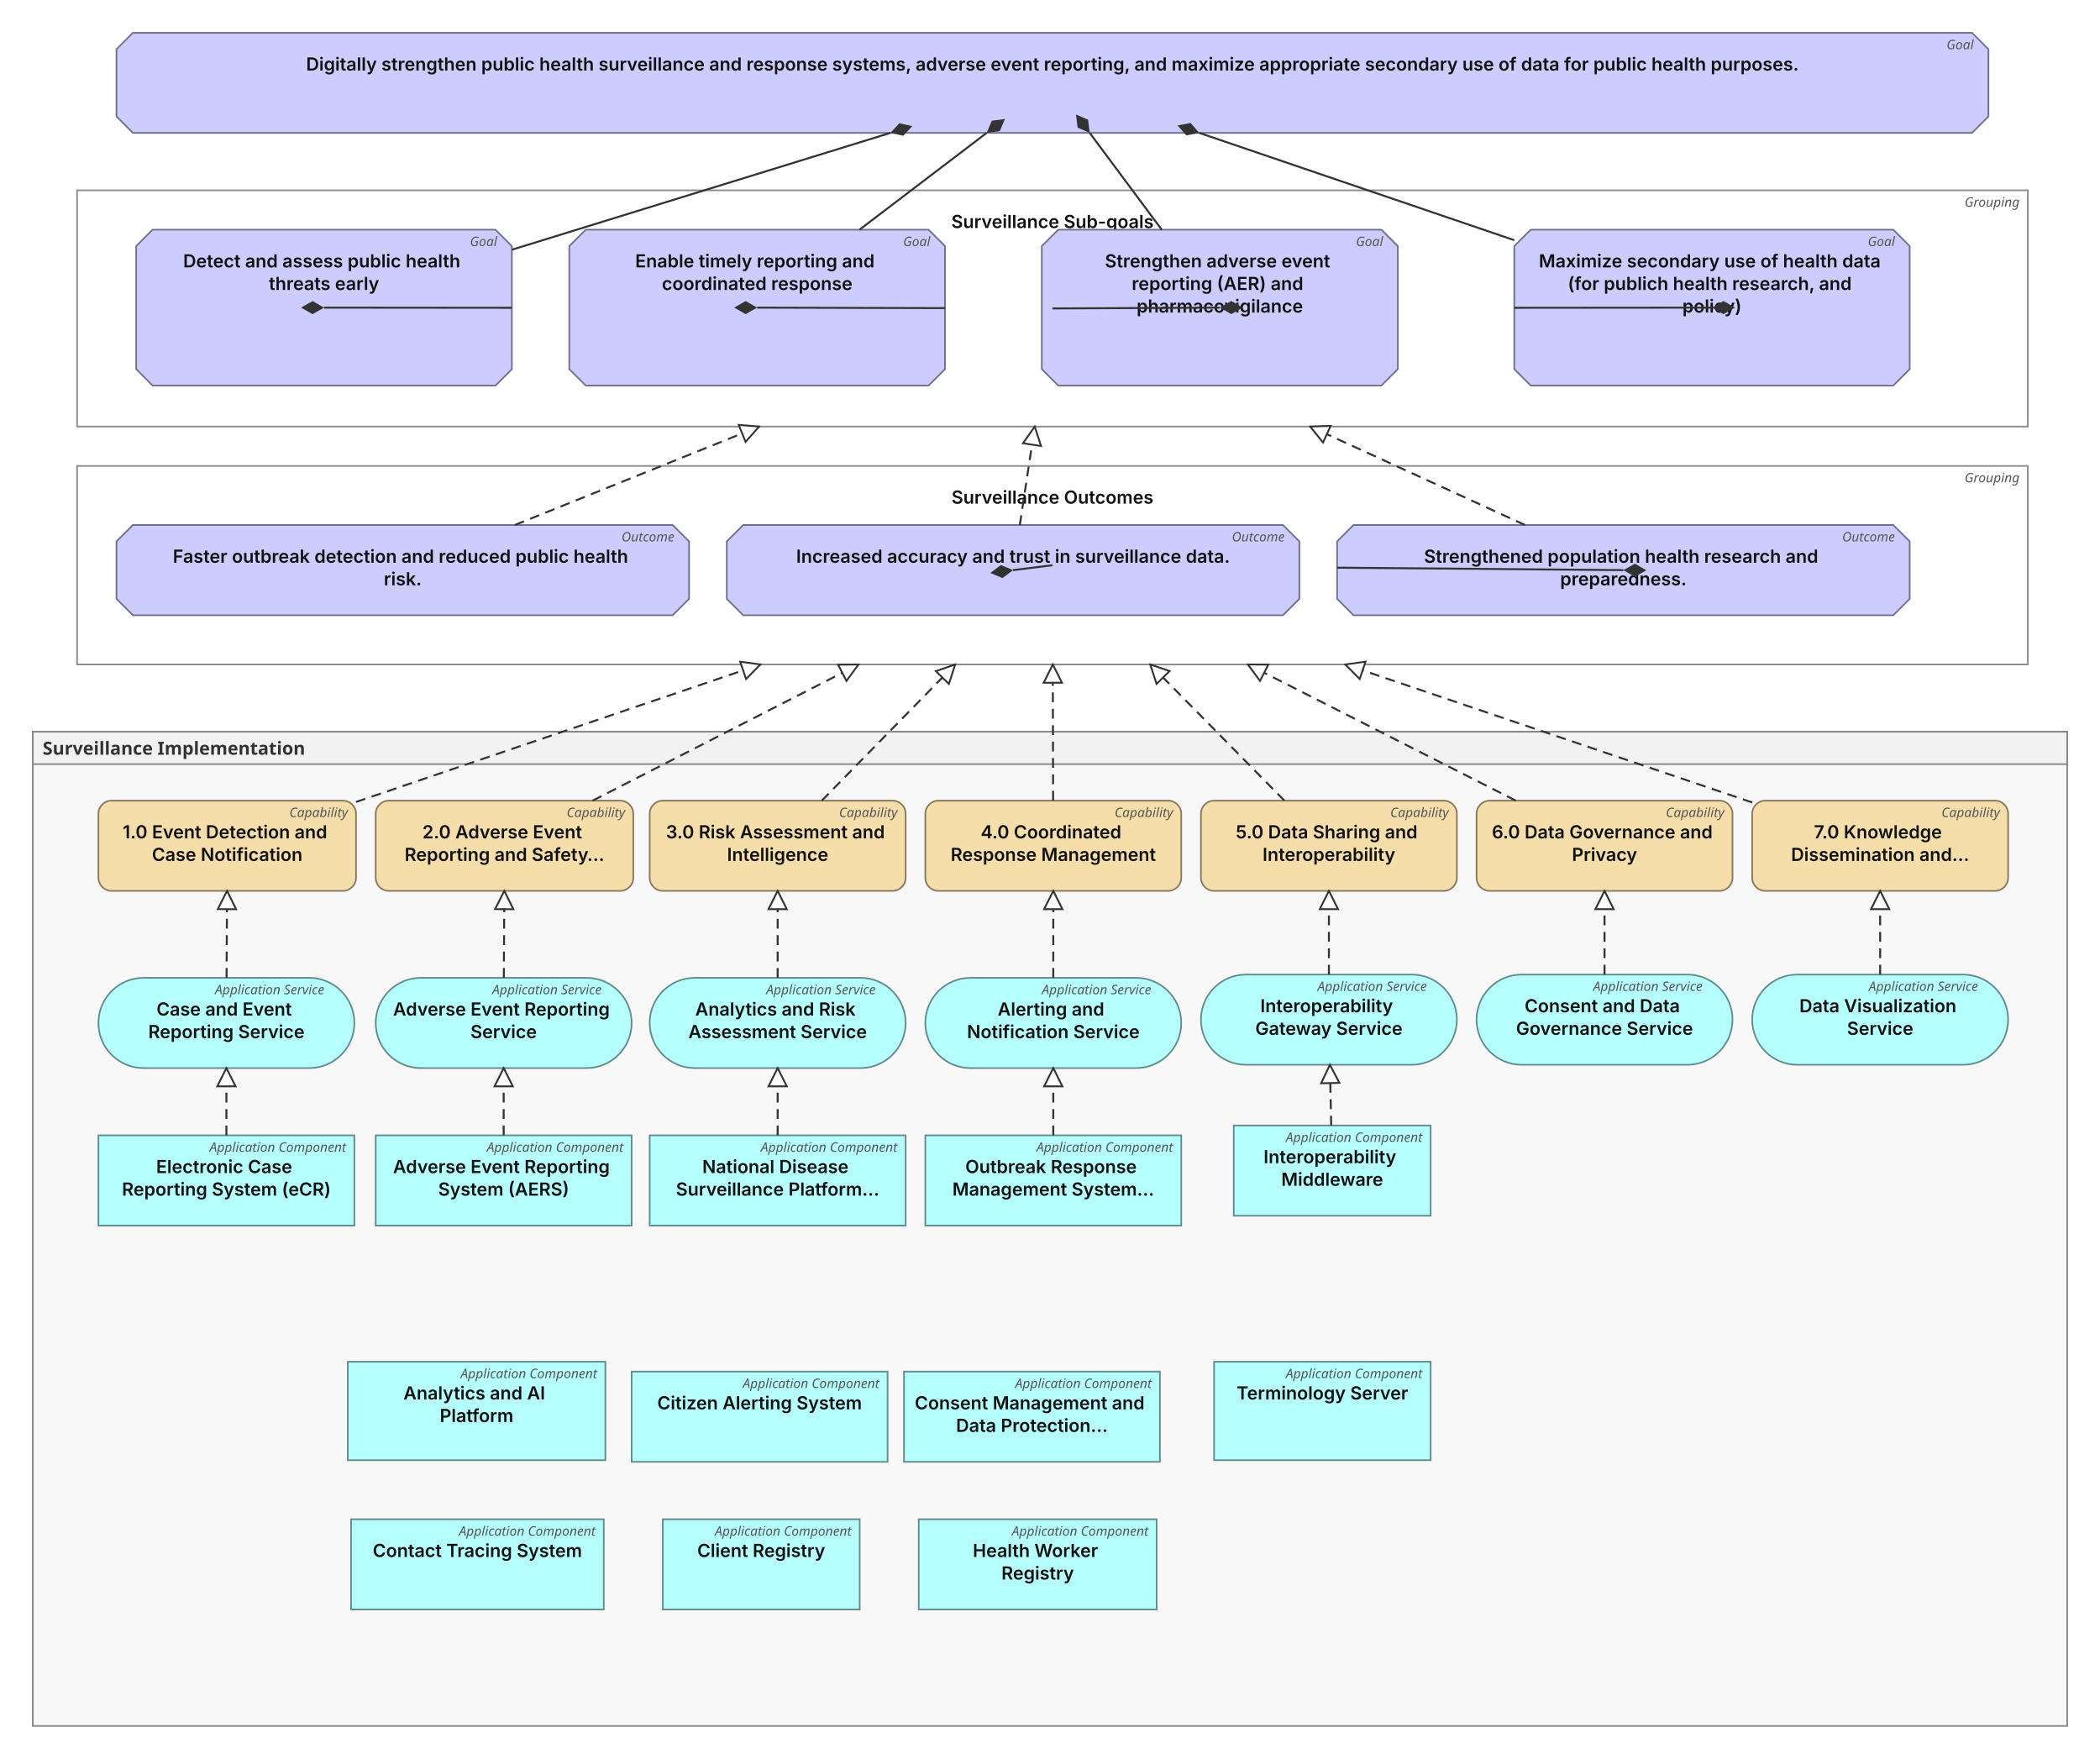
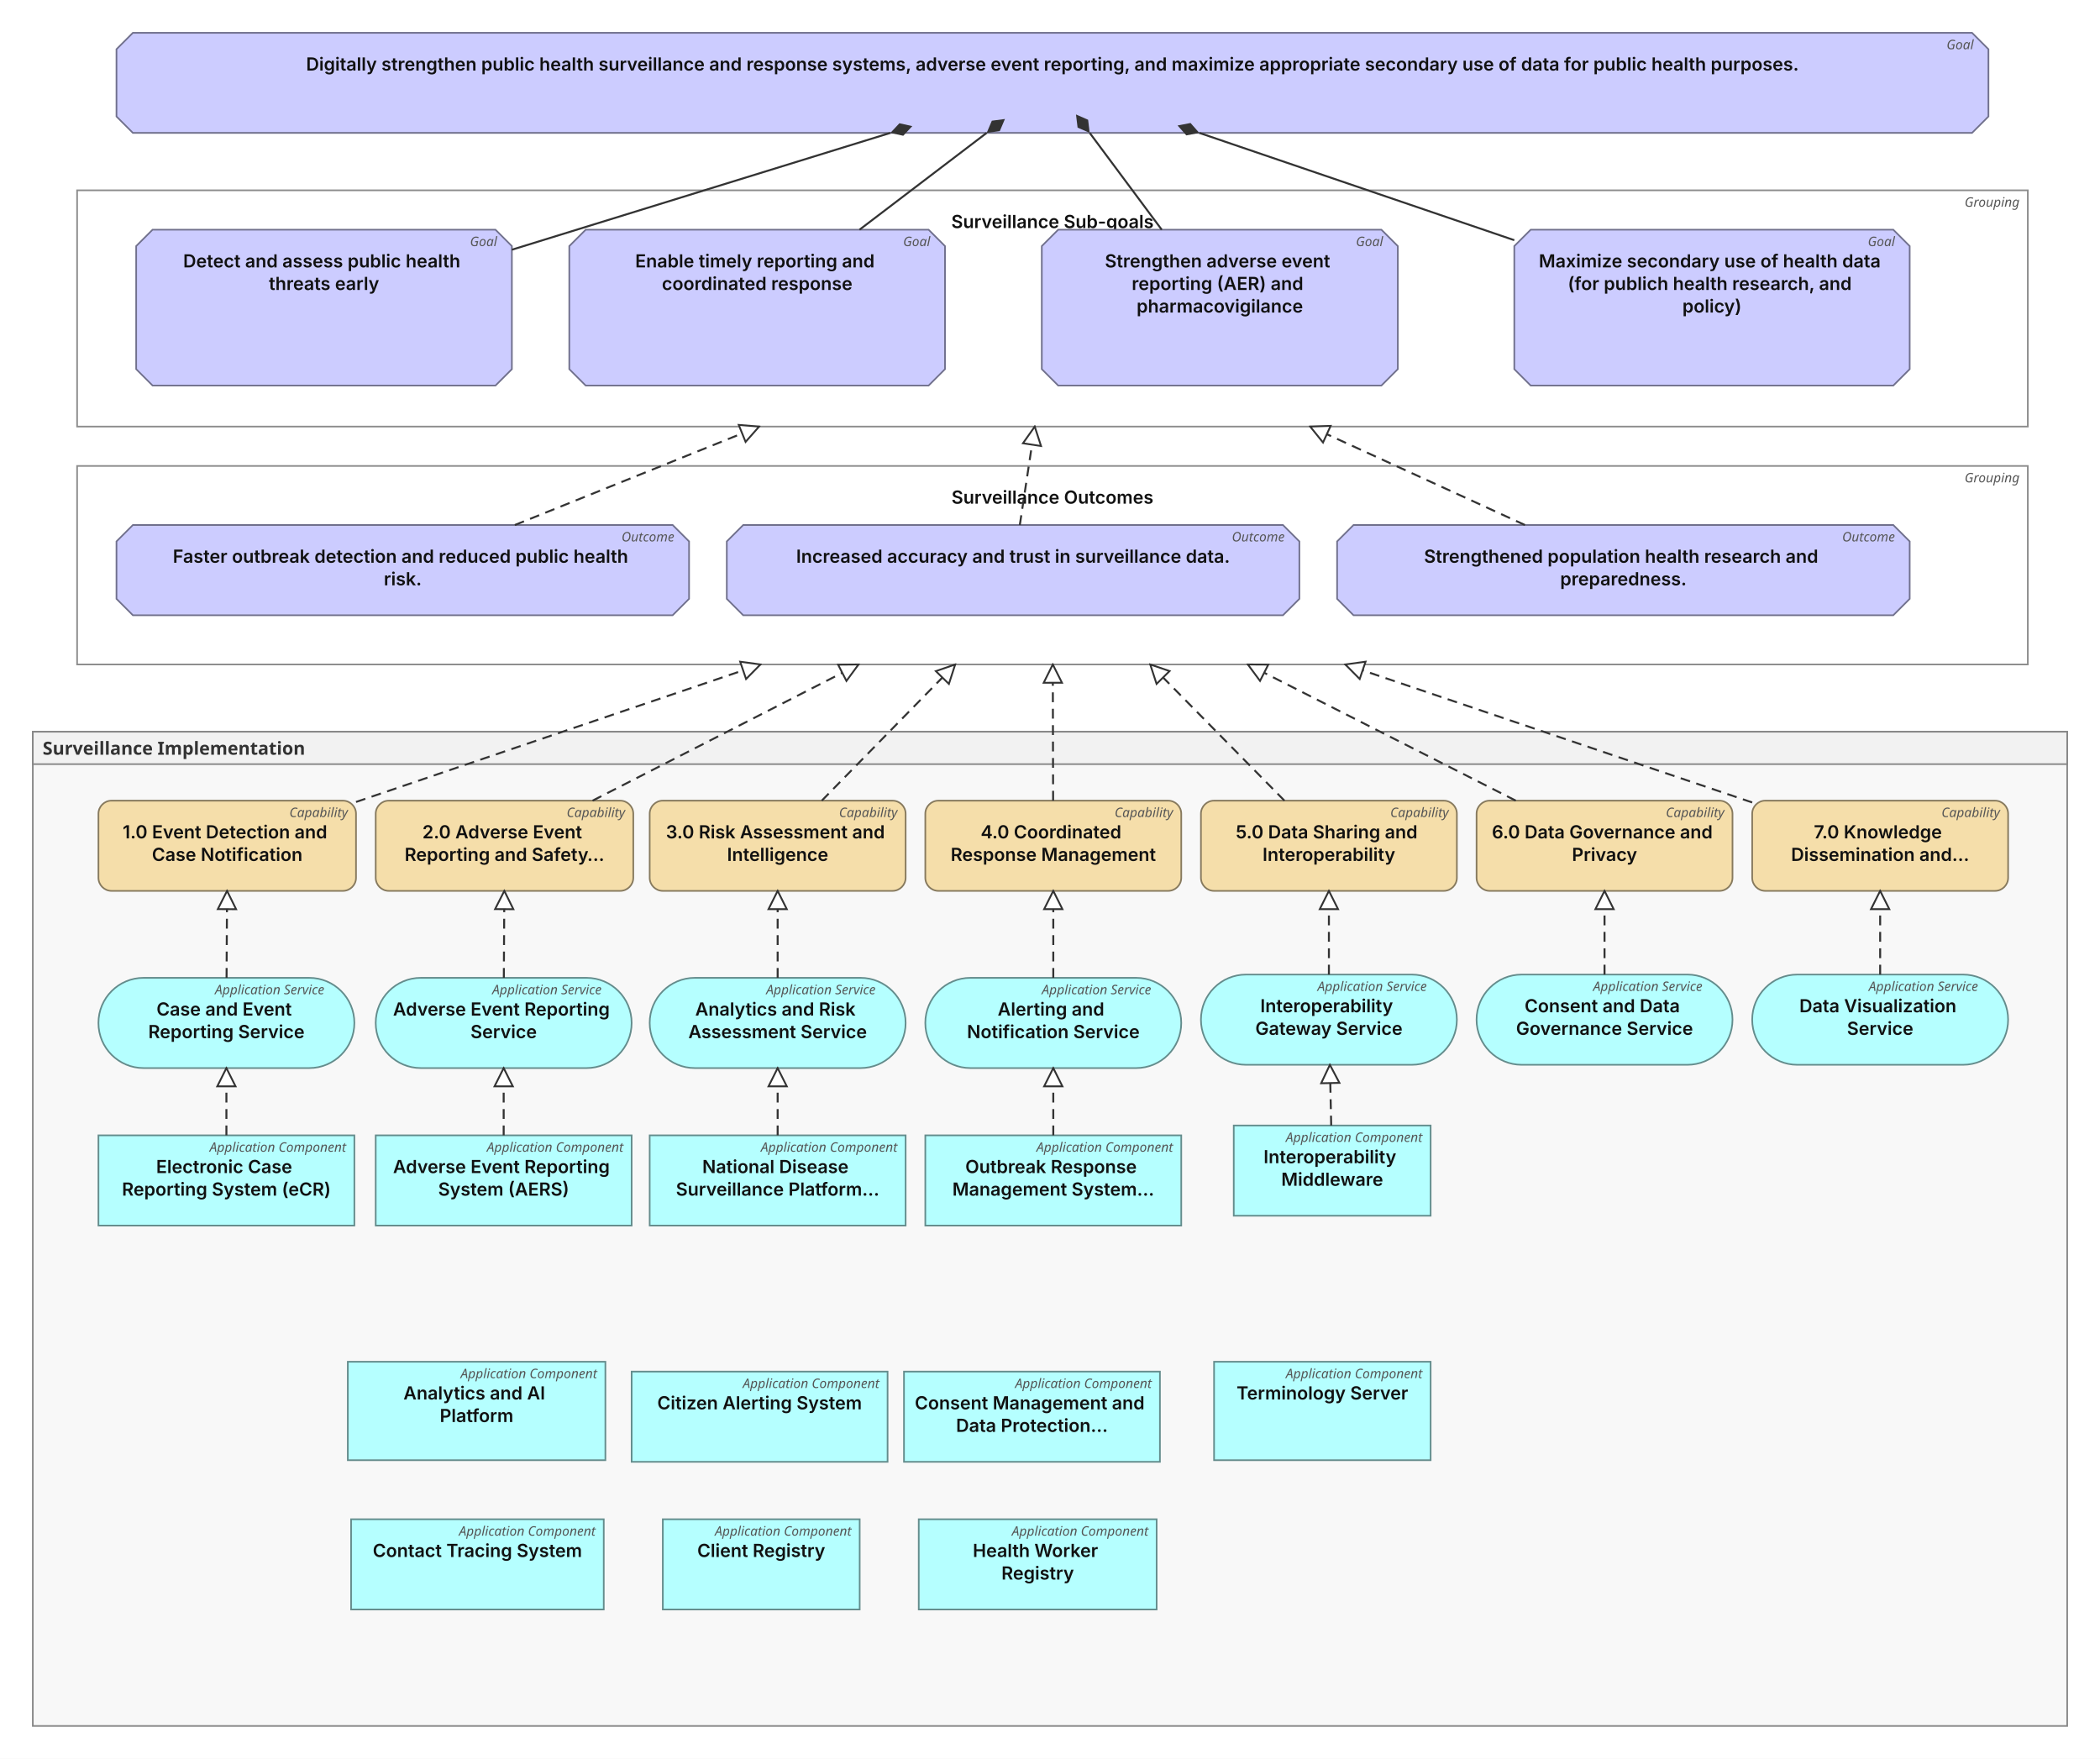
<svg xmlns="http://www.w3.org/2000/svg" viewBox="47 16 1280 1072" width="1280" height="1072" role="img" aria-labelledby="av-title">
  <style>
.av-name{font:600 11px system-ui,-apple-system,"Segoe UI",sans-serif;fill:#111}
.av-type{font:italic 8px system-ui,sans-serif;fill:#555}
.av-group{font:600 11px system-ui,sans-serif;fill:#333}
.av-note{font:10px system-ui,sans-serif;fill:#222}
.av-rel{font:9px system-ui,sans-serif;fill:#333;paint-order:stroke;stroke:#fff;stroke-width:3px}
a:hover rect,a:hover polygon,a:focus rect,a:focus polygon{stroke:#06c;stroke-width:2.5}
</style>
  <defs>
    <marker id="arrow-open" viewBox="0 0 12 12" refX="11" refY="6" markerWidth="11" markerHeight="11" orient="auto-start-reverse" markerUnits="userSpaceOnUse">
      <path d="M1 1 L11 6 L1 11" fill="none" stroke="#333" stroke-width="1.3" />
    </marker>
    <marker id="arrow-filled" viewBox="0 0 12 12" refX="11" refY="6" markerWidth="11" markerHeight="11" orient="auto-start-reverse" markerUnits="userSpaceOnUse">
      <path d="M1 1 L11 6 L1 11 Z" fill="#333" />
    </marker>
    <marker id="arrow-small" viewBox="0 0 10 10" refX="9" refY="5" markerWidth="8" markerHeight="8" orient="auto-start-reverse" markerUnits="userSpaceOnUse">
      <path d="M1 1 L9 5 L1 9" fill="none" stroke="#333" stroke-width="1.2" />
    </marker>
    <marker id="triangle-hollow" viewBox="0 0 14 14" refX="13" refY="7" markerWidth="13" markerHeight="13" orient="auto-start-reverse" markerUnits="userSpaceOnUse">
      <path d="M1 1 L13 7 L1 13 Z" fill="#fff" stroke="#333" stroke-width="1.2" />
    </marker>
    <marker id="diamond-filled" viewBox="0 0 16 10" refX="1" refY="5" markerWidth="16" markerHeight="10" orient="auto-start-reverse" markerUnits="userSpaceOnUse">
      <path d="M1 5 L8 1 L15 5 L8 9 Z" fill="#333" />
    </marker>
    <marker id="diamond-hollow" viewBox="0 0 16 10" refX="1" refY="5" markerWidth="16" markerHeight="10" orient="auto-start-reverse" markerUnits="userSpaceOnUse">
      <path d="M1 5 L8 1 L15 5 L8 9 Z" fill="#fff" stroke="#333" stroke-width="1.2" />
    </marker>
    <marker id="dot" viewBox="0 0 8 8" refX="4" refY="4" markerWidth="7" markerHeight="7" orient="auto" markerUnits="userSpaceOnUse">
      <circle cx="4" cy="4" r="3.2" fill="#333" />
    </marker>
    <pattern id="missing" width="8" height="8" patternUnits="userSpaceOnUse" patternTransform="rotate(45)">
      <rect width="8" height="8" fill="#fff" />
      <line x1="0" y1="0" x2="0" y2="8" stroke="#d33" stroke-width="2" />
    </pattern>
  </defs>
  <rect x="47" y="16" width="1280" height="1072" fill="#fff" />
  <g class="av-g">
    <rect x="67" y="462" width="1240" height="606" fill="#f2f2f2" fill-opacity=".55" stroke="#888" />
    <rect x="67" y="462" width="1240" height="19.75" fill="#f2f2f2" stroke="#888" />
    <text class="av-group" x="73" y="476">Surveillance Implementation</text>
  </g>
  <a href="../../../en/dpi-h-ra/archimate/0.2.0-draft.2/elements/id-b0292570441744c2913832ce8cbf6fa6/" target="_top">
    <rect x="259" y="846" width="157" height="60" fill="#b5ffff" stroke="#648c8c" stroke-width="1" />
    <text class="av-type" x="411" y="856" text-anchor="end">Application Component</text>
    <text class="av-name" x="337.5" y="869" text-anchor="middle">
      <tspan x="337.5" dy="0">Analytics and AI</tspan>
      <tspan x="337.5" dy="13.75">Platform</tspan>
    </text>
  </a>
  <a href="../../../en/dpi-h-ra/archimate/0.2.0-draft.2/elements/id-7503fbe46f4743199001b3347407cd23/" target="_top">
    <rect x="451" y="942" width="120" height="55" fill="#b5ffff" stroke="#648c8c" stroke-width="1" />
    <text class="av-type" x="566" y="952" text-anchor="end">Application Component</text>
    <text class="av-name" x="511" y="965" text-anchor="middle">
      <tspan x="511" dy="0">Client Registry</tspan>
    </text>
  </a>
  <a href="../../../en/dpi-h-ra/archimate/0.2.0-draft.2/elements/id-792fb3fa40c148c2af00c0cd10aa62b9/" target="_top">
    <rect x="607" y="942" width="145" height="55" fill="#b5ffff" stroke="#648c8c" stroke-width="1" />
    <text class="av-type" x="747" y="952" text-anchor="end">Application Component</text>
    <text class="av-name" x="679.5" y="965" text-anchor="middle">
      <tspan x="679.5" dy="0">Health Worker</tspan>
      <tspan x="679.5" dy="13.75">Registry</tspan>
    </text>
  </a>
  <a href="../../../en/dpi-h-ra/archimate/0.2.0-draft.2/elements/id-93364d66007e470d9ee25a85b9c56b64/" target="_top">
    <rect x="261" y="942" width="154" height="55" fill="#b5ffff" stroke="#648c8c" stroke-width="1" />
    <text class="av-type" x="410" y="952" text-anchor="end">Application Component</text>
    <text class="av-name" x="338" y="965" text-anchor="middle">
      <tspan x="338" dy="0">Contact Tracing System</tspan>
    </text>
  </a>
  <a href="../../../en/dpi-h-ra/archimate/0.2.0-draft.2/elements/id-4876abd0b08a42628967e418d7cd6731/" target="_top">
    <rect x="799" y="702" width="120" height="55" fill="#b5ffff" stroke="#648c8c" stroke-width="1" />
    <text class="av-type" x="914" y="712" text-anchor="end">Application Component</text>
    <text class="av-name" x="859" y="725" text-anchor="middle">
      <tspan x="859" dy="0">Interoperability</tspan>
      <tspan x="859" dy="13.75">Middleware</tspan>
    </text>
  </a>
  <a href="../../../en/dpi-h-ra/archimate/0.2.0-draft.2/elements/id-d17c4d0d0e5e497595fcfeb8b7c27958/" target="_top">
    <rect x="787" y="846" width="132" height="60" fill="#b5ffff" stroke="#648c8c" stroke-width="1" />
    <text class="av-type" x="914" y="856" text-anchor="end">Application Component</text>
    <text class="av-name" x="853" y="869" text-anchor="middle">
      <tspan x="853" dy="0">Terminology Server</tspan>
    </text>
  </a>
  <a href="../../../en/dpi-h-ra/archimate/0.2.0-draft.2/elements/id-966c7de0bb0a4b2eba582d41106d8251/" target="_top">
    <rect x="94" y="300" width="1189" height="121" fill="#ffffff" stroke="#8c8c8c" stroke-width="1" />
    <text class="av-type" x="1278" y="310" text-anchor="end">Grouping</text>
    <text class="av-name" x="688.5" y="323" text-anchor="middle">
      <tspan x="688.5" dy="0">Surveillance Outcomes</tspan>
    </text>
  </a>
  <a href="../../../en/dpi-h-ra/archimate/0.2.0-draft.2/elements/id-be9ab1c91bd44cd79ff52be7f6fd1a43/" target="_top">
    <polygon points="500,336 829,336 839,346 839,381 829,391 500,391 490,381 490,346" fill="#ccccff" stroke="#70708c" stroke-width="1" />
    <text class="av-type" x="830" y="346" text-anchor="end">Outcome</text>
    <text class="av-name" x="664.5" y="359" text-anchor="middle">
      <tspan x="664.5" dy="0">Increased accuracy and trust in surveillance data.</tspan>
    </text>
  </a>
  <a href="../../../en/dpi-h-ra/archimate/0.2.0-draft.2/elements/id-fe4fb69067304278abc56be8f8080625/" target="_top">
    <polygon points="872,336 1201,336 1211,346 1211,381 1201,391 872,391 862,381 862,346" fill="#ccccff" stroke="#70708c" stroke-width="1" />
    <text class="av-type" x="1202" y="346" text-anchor="end">Outcome</text>
    <text class="av-name" x="1036.5" y="359" text-anchor="middle">
      <tspan x="1036.5" dy="0">Strengthened population health research and</tspan>
      <tspan x="1036.5" dy="13.75">preparedness.</tspan>
    </text>
  </a>
  <a href="../../../en/dpi-h-ra/archimate/0.2.0-draft.2/elements/id-7c6e21840f834a1f8fadb264c17db0be/" target="_top">
    <rect x="94" y="132" width="1189" height="144" fill="#ffffff" stroke="#8c8c8c" stroke-width="1" />
    <text class="av-type" x="1278" y="142" text-anchor="end">Grouping</text>
    <text class="av-name" x="688.5" y="155" text-anchor="middle">
      <tspan x="688.5" dy="0">Surveillance Sub-goals</tspan>
    </text>
  </a>
  <a href="../../../en/dpi-h-ra/archimate/0.2.0-draft.2/elements/id-2a6d9e4525374c14b7c318515d6fcdfd/" target="_top">
    <polygon points="140,156 349,156 359,166 359,241 349,251 140,251 130,241 130,166" fill="#ccccff" stroke="#70708c" stroke-width="1" />
    <text class="av-type" x="350" y="166" text-anchor="end">Goal</text>
    <text class="av-name" x="244.5" y="179" text-anchor="middle">
      <tspan x="244.5" dy="0">Detect and assess public health</tspan>
      <tspan x="244.5" dy="13.75">threats early</tspan>
    </text>
  </a>
  <a href="../../../en/dpi-h-ra/archimate/0.2.0-draft.2/elements/id-be4d9efe64264d8590fa0244ebc6542b/" target="_top">
    <polygon points="404,156 613,156 623,166 623,241 613,251 404,251 394,241 394,166" fill="#ccccff" stroke="#70708c" stroke-width="1" />
    <text class="av-type" x="614" y="166" text-anchor="end">Goal</text>
    <text class="av-name" x="508.5" y="179" text-anchor="middle">
      <tspan x="508.5" dy="0">Enable timely reporting and</tspan>
      <tspan x="508.5" dy="13.75">coordinated response</tspan>
    </text>
  </a>
  <a href="../../../en/dpi-h-ra/archimate/0.2.0-draft.2/elements/id-e6997c510a1a4d408f195afa12286344/" target="_top">
    <polygon points="980,156 1201,156 1211,166 1211,241 1201,251 980,251 970,241 970,166" fill="#ccccff" stroke="#70708c" stroke-width="1" />
    <text class="av-type" x="1202" y="166" text-anchor="end">Goal</text>
    <text class="av-name" x="1090.5" y="179" text-anchor="middle">
      <tspan x="1090.5" dy="0">Maximize secondary use of health data</tspan>
      <tspan x="1090.5" dy="13.75">(for publich health research, and</tspan>
      <tspan x="1090.5" dy="13.75">policy)</tspan>
    </text>
  </a>
  <a href="../../../en/dpi-h-ra/archimate/0.2.0-draft.2/elements/id-8afd6241e6f64a28943bac0a15ef976a/" target="_top">
    <polygon points="692,156 889,156 899,166 899,241 889,251 692,251 682,241 682,166" fill="#ccccff" stroke="#70708c" stroke-width="1" />
    <text class="av-type" x="890" y="166" text-anchor="end">Goal</text>
    <text class="av-name" x="790.5" y="179" text-anchor="middle">
      <tspan x="790.5" dy="0">Strengthen adverse event</tspan>
      <tspan x="790.5" dy="13.75">reporting (AER) and</tspan>
      <tspan x="790.5" dy="13.75">pharmacovigilance</tspan>
    </text>
  </a>
  <a href="../../../en/dpi-h-ra/archimate/0.2.0-draft.2/elements/id-f172220480134b3d956cddfcfda14302/" target="_top">
    <polygon points="128,36 1249,36 1259,46 1259,87 1249,97 128,97 118,87 118,46" fill="#ccccff" stroke="#70708c" stroke-width="1" />
    <text class="av-type" x="1250" y="46" text-anchor="end">Goal</text>
    <text class="av-name" x="688.5" y="59" text-anchor="middle">
      <tspan x="688.5" dy="0">Digitally strengthen public health surveillance and response systems, adverse event reporting, and maximize appropriate secondary use of data for public health purposes.</tspan>
    </text>
  </a>
  <a href="../../../en/dpi-h-ra/archimate/0.2.0-draft.2/elements/id-1f023ed31ab44aebb836a29b68a6d71c/" target="_top">
    <polygon points="128,336 457,336 467,346 467,381 457,391 128,391 118,381 118,346" fill="#ccccff" stroke="#70708c" stroke-width="1" />
    <text class="av-type" x="458" y="346" text-anchor="end">Outcome</text>
    <text class="av-name" x="292.5" y="359" text-anchor="middle">
      <tspan x="292.5" dy="0">Faster outbreak detection and reduced public health</tspan>
      <tspan x="292.5" dy="13.75">risk.</tspan>
    </text>
  </a>
  <a href="../../../en/dpi-h-ra/archimate/0.2.0-draft.2/elements/id-aca744c82f504bd1b825e022d1f802fa/" target="_top">
    <rect x="107" y="504" width="157" height="55" rx="8" fill="#f5deaa" stroke="#877a5e" stroke-width="1" />
    <text class="av-type" x="259" y="514" text-anchor="end">Capability</text>
    <text class="av-name" x="185.5" y="527" text-anchor="middle">
      <tspan x="185.5" dy="0">1.0 Event Detection and</tspan>
      <tspan x="185.5" dy="13.75">Case Notification</tspan>
    </text>
  </a>
  <a href="../../../en/dpi-h-ra/archimate/0.2.0-draft.2/elements/id-2de9e54001c44104861267249b58d7cd/" target="_top">
    <rect x="276" y="504" width="157" height="55" rx="8" fill="#f5deaa" stroke="#877a5e" stroke-width="1" />
    <text class="av-type" x="428" y="514" text-anchor="end">Capability</text>
    <text class="av-name" x="354.5" y="527" text-anchor="middle">
      <tspan x="354.5" dy="0">2.0 Adverse Event</tspan>
      <tspan x="354.5" dy="13.75">Reporting and Safety…</tspan>
    </text>
  </a>
  <a href="../../../en/dpi-h-ra/archimate/0.2.0-draft.2/elements/id-64b9c6fb959747abacb0b5274cd69664/" target="_top">
    <rect x="443" y="504" width="156" height="55" rx="8" fill="#f5deaa" stroke="#877a5e" stroke-width="1" />
    <text class="av-type" x="594" y="514" text-anchor="end">Capability</text>
    <text class="av-name" x="521" y="527" text-anchor="middle">
      <tspan x="521" dy="0">3.0 Risk Assessment and</tspan>
      <tspan x="521" dy="13.75">Intelligence</tspan>
    </text>
  </a>
  <a href="../../../en/dpi-h-ra/archimate/0.2.0-draft.2/elements/id-84b9b9ae24674fee9b507734a6938b05/" target="_top">
    <rect x="611" y="504" width="156" height="55" rx="8" fill="#f5deaa" stroke="#877a5e" stroke-width="1" />
    <text class="av-type" x="762" y="514" text-anchor="end">Capability</text>
    <text class="av-name" x="689" y="527" text-anchor="middle">
      <tspan x="689" dy="0">4.0 Coordinated</tspan>
      <tspan x="689" dy="13.75">Response Management</tspan>
    </text>
  </a>
  <a href="../../../en/dpi-h-ra/archimate/0.2.0-draft.2/elements/id-2ce652c884194e4fa1b28d21ab8c21d9/" target="_top">
    <rect x="779" y="504" width="156" height="55" rx="8" fill="#f5deaa" stroke="#877a5e" stroke-width="1" />
    <text class="av-type" x="930" y="514" text-anchor="end">Capability</text>
    <text class="av-name" x="857" y="527" text-anchor="middle">
      <tspan x="857" dy="0">5.0 Data Sharing and</tspan>
      <tspan x="857" dy="13.75">Interoperability</tspan>
    </text>
  </a>
  <a href="../../../en/dpi-h-ra/archimate/0.2.0-draft.2/elements/id-14d069ea9e684373b34720d0aa2cb8eb/" target="_top">
    <rect x="947" y="504" width="156" height="55" rx="8" fill="#f5deaa" stroke="#877a5e" stroke-width="1" />
    <text class="av-type" x="1098" y="514" text-anchor="end">Capability</text>
    <text class="av-name" x="1025" y="527" text-anchor="middle">
      <tspan x="1025" dy="0">6.0 Data Governance and</tspan>
      <tspan x="1025" dy="13.75">Privacy</tspan>
    </text>
  </a>
  <a href="../../../en/dpi-h-ra/archimate/0.2.0-draft.2/elements/id-43eecfa3dfd2462eb07e034d1f20fc63/" target="_top">
    <rect x="1115" y="504" width="156" height="55" rx="8" fill="#f5deaa" stroke="#877a5e" stroke-width="1" />
    <text class="av-type" x="1266" y="514" text-anchor="end">Capability</text>
    <text class="av-name" x="1193" y="527" text-anchor="middle">
      <tspan x="1193" dy="0">7.0 Knowledge</tspan>
      <tspan x="1193" dy="13.75">Dissemination and…</tspan>
    </text>
  </a>
  <a href="../../../en/dpi-h-ra/archimate/0.2.0-draft.2/elements/id-ba8950863a20479bbfc32fabfef5341f/" target="_top">
    <rect x="107" y="612" width="156" height="55" rx="27.5" fill="#b5ffff" stroke="#648c8c" stroke-width="1" />
    <text class="av-type" x="244.667" y="622" text-anchor="end">Application Service</text>
    <text class="av-name" x="185" y="635" text-anchor="middle">
      <tspan x="185" dy="0">Case and Event</tspan>
      <tspan x="185" dy="13.75">Reporting Service</tspan>
    </text>
  </a>
  <a href="../../../en/dpi-h-ra/archimate/0.2.0-draft.2/elements/id-6ea9310195a14d27937f219802f378de/" target="_top">
    <rect x="276" y="612" width="156" height="55" rx="27.5" fill="#b5ffff" stroke="#648c8c" stroke-width="1" />
    <text class="av-type" x="413.667" y="622" text-anchor="end">Application Service</text>
    <text class="av-name" x="354" y="635" text-anchor="middle">
      <tspan x="354" dy="0">Adverse Event Reporting</tspan>
      <tspan x="354" dy="13.75">Service</tspan>
    </text>
  </a>
  <a href="../../../en/dpi-h-ra/archimate/0.2.0-draft.2/elements/id-f505f4e1766c4611aa719194917e699a/" target="_top">
    <rect x="443" y="612" width="156" height="55" rx="27.5" fill="#b5ffff" stroke="#648c8c" stroke-width="1" />
    <text class="av-type" x="580.667" y="622" text-anchor="end">Application Service</text>
    <text class="av-name" x="521" y="635" text-anchor="middle">
      <tspan x="521" dy="0">Analytics and Risk</tspan>
      <tspan x="521" dy="13.75">Assessment Service</tspan>
    </text>
  </a>
  <a href="../../../en/dpi-h-ra/archimate/0.2.0-draft.2/elements/id-80a2d37d2f8947c6b0b30ec7858fd3aa/" target="_top">
    <rect x="611" y="612" width="156" height="55" rx="27.5" fill="#b5ffff" stroke="#648c8c" stroke-width="1" />
    <text class="av-type" x="748.667" y="622" text-anchor="end">Application Service</text>
    <text class="av-name" x="689" y="635" text-anchor="middle">
      <tspan x="689" dy="0">Alerting and</tspan>
      <tspan x="689" dy="13.75">Notification Service</tspan>
    </text>
  </a>
  <a href="../../../en/dpi-h-ra/archimate/0.2.0-draft.2/elements/id-ed54ddd2eef44e7eb556839b6302dc1c/" target="_top">
    <rect x="779" y="610" width="156" height="55" rx="27.5" fill="#b5ffff" stroke="#648c8c" stroke-width="1" />
    <text class="av-type" x="916.667" y="620" text-anchor="end">Application Service</text>
    <text class="av-name" x="857" y="633" text-anchor="middle">
      <tspan x="857" dy="0">Interoperability</tspan>
      <tspan x="857" dy="13.75">Gateway Service</tspan>
    </text>
  </a>
  <a href="../../../en/dpi-h-ra/archimate/0.2.0-draft.2/elements/id-3f8d0409de9c4f5091ca7c0e4bf17832/" target="_top">
    <rect x="947" y="610" width="156" height="55" rx="27.5" fill="#b5ffff" stroke="#648c8c" stroke-width="1" />
    <text class="av-type" x="1084.667" y="620" text-anchor="end">Application Service</text>
    <text class="av-name" x="1025" y="633" text-anchor="middle">
      <tspan x="1025" dy="0">Consent and Data</tspan>
      <tspan x="1025" dy="13.75">Governance Service</tspan>
    </text>
  </a>
  <a href="../../../en/dpi-h-ra/archimate/0.2.0-draft.2/elements/id-a5cf47524c66470aa7434ac61cdb58f2/" target="_top">
    <rect x="1115" y="610" width="156" height="55" rx="27.5" fill="#b5ffff" stroke="#648c8c" stroke-width="1" />
    <text class="av-type" x="1252.667" y="620" text-anchor="end">Application Service</text>
    <text class="av-name" x="1193" y="633" text-anchor="middle">
      <tspan x="1193" dy="0">Data Visualization</tspan>
      <tspan x="1193" dy="13.75">Service</tspan>
    </text>
  </a>
  <a href="../../../en/dpi-h-ra/archimate/0.2.0-draft.2/elements/id-d881d4f5966d4969b6eea9c934ccb7ef/" target="_top">
    <rect x="107" y="708" width="156" height="55" fill="#b5ffff" stroke="#648c8c" stroke-width="1" />
    <text class="av-type" x="258" y="718" text-anchor="end">Application Component</text>
    <text class="av-name" x="185" y="731" text-anchor="middle">
      <tspan x="185" dy="0">Electronic Case</tspan>
      <tspan x="185" dy="13.75">Reporting System (eCR)</tspan>
    </text>
  </a>
  <a href="../../../en/dpi-h-ra/archimate/0.2.0-draft.2/elements/id-9705a3ddf71d42649f66631e7572d19f/" target="_top">
    <rect x="276" y="708" width="156" height="55" fill="#b5ffff" stroke="#648c8c" stroke-width="1" />
    <text class="av-type" x="427" y="718" text-anchor="end">Application Component</text>
    <text class="av-name" x="354" y="731" text-anchor="middle">
      <tspan x="354" dy="0">Adverse Event Reporting</tspan>
      <tspan x="354" dy="13.75">System (AERS)</tspan>
    </text>
  </a>
  <a href="../../../en/dpi-h-ra/archimate/0.2.0-draft.2/elements/id-533f412177f94a04903d62a2fa8b95ca/" target="_top">
    <rect x="443" y="708" width="156" height="55" fill="#b5ffff" stroke="#648c8c" stroke-width="1" />
    <text class="av-type" x="594" y="718" text-anchor="end">Application Component</text>
    <text class="av-name" x="521" y="731" text-anchor="middle">
      <tspan x="521" dy="0">National Disease</tspan>
      <tspan x="521" dy="13.75">Surveillance Platform…</tspan>
    </text>
  </a>
  <a href="../../../en/dpi-h-ra/archimate/0.2.0-draft.2/elements/id-dd87bd3684d64a9a865f09e8a5e6daf0/" target="_top">
    <rect x="611" y="708" width="156" height="55" fill="#b5ffff" stroke="#648c8c" stroke-width="1" />
    <text class="av-type" x="762" y="718" text-anchor="end">Application Component</text>
    <text class="av-name" x="689" y="731" text-anchor="middle">
      <tspan x="689" dy="0">Outbreak Response</tspan>
      <tspan x="689" dy="13.75">Management System…</tspan>
    </text>
  </a>
  <a href="../../../en/dpi-h-ra/archimate/0.2.0-draft.2/elements/id-faa8e8618b3f40b5b8d0d63ab1769aa8/" target="_top">
    <rect x="432" y="852" width="156" height="55" fill="#b5ffff" stroke="#648c8c" stroke-width="1" />
    <text class="av-type" x="583" y="862" text-anchor="end">Application Component</text>
    <text class="av-name" x="510" y="875" text-anchor="middle">
      <tspan x="510" dy="0">Citizen Alerting System</tspan>
    </text>
  </a>
  <a href="../../../en/dpi-h-ra/archimate/0.2.0-draft.2/elements/id-f49ca46488854076b5e481f93de34601/" target="_top">
    <rect x="598" y="852" width="156" height="55" fill="#b5ffff" stroke="#648c8c" stroke-width="1" />
    <text class="av-type" x="749" y="862" text-anchor="end">Application Component</text>
    <text class="av-name" x="676" y="875" text-anchor="middle">
      <tspan x="676" dy="0">Consent Management and</tspan>
      <tspan x="676" dy="13.75">Data Protection…</tspan>
    </text>
  </a>
  <a href="../../../en/dpi-h-ra/archimate/0.2.0-draft.2/relationships/id-dcb2d51094574522a45a9b92fd914dc0/" target="_top">
    <path d="M858.4 702 L857.6 665" fill="none" stroke="#333" stroke-width="1.2" stroke-dasharray="6 4" marker-end="url(#triangle-hollow)" />
    <path d="M858.4 702 L857.6 665" fill="none" stroke="transparent" stroke-width="8" />
  </a>
-   <a href="../../../en/dpi-h-ra/archimate/0.2.0-draft.2/relationships/id-65efb5317bbf4c85ba85d3537a01dbea/" target="_top">
-     <path d="M664.5 363.5 L688.5 360.5" fill="none" stroke="#333" stroke-width="1.2" marker-start="url(#diamond-filled)" />
-     <path d="M664.5 363.5 L688.5 360.5" fill="none" stroke="transparent" stroke-width="8" />
-   </a>
-   <a href="../../../en/dpi-h-ra/archimate/0.2.0-draft.2/relationships/id-44ecf1b4c8d443f9a4c411a1e8db090d/" target="_top">
-     <path d="M1036.5 363.5 L862 362" fill="none" stroke="#333" stroke-width="1.2" marker-start="url(#diamond-filled)" />
-     <path d="M1036.5 363.5 L862 362" fill="none" stroke="transparent" stroke-width="8" />
-   </a>
  <a href="../../../en/dpi-h-ra/archimate/0.2.0-draft.2/relationships/id-dd49228f8981466c867a40ea6fc82a5b/" target="_top">
    <path d="M668.6 336 L677.7 276" fill="none" stroke="#333" stroke-width="1.2" stroke-dasharray="6 4" marker-end="url(#triangle-hollow)" />
    <path d="M668.6 336 L677.7 276" fill="none" stroke="transparent" stroke-width="8" />
  </a>
  <a href="../../../en/dpi-h-ra/archimate/0.2.0-draft.2/relationships/id-3f8334abfad04499856e29acc9024a36/" target="_top">
    <path d="M976.5 336 L845.6 276" fill="none" stroke="#333" stroke-width="1.2" stroke-dasharray="6 4" marker-end="url(#triangle-hollow)" />
    <path d="M976.5 336 L845.6 276" fill="none" stroke="transparent" stroke-width="8" />
  </a>
-   <a href="../../../en/dpi-h-ra/archimate/0.2.0-draft.2/relationships/id-4fc36ad8dedf4a7bb6080356e07b49e1/" target="_top">
-     <path d="M244.5 203.5 L359 203.6" fill="none" stroke="#333" stroke-width="1.2" marker-start="url(#diamond-filled)" />
-     <path d="M244.5 203.5 L359 203.6" fill="none" stroke="transparent" stroke-width="8" />
-   </a>
-   <a href="../../../en/dpi-h-ra/archimate/0.2.0-draft.2/relationships/id-788052b8565349a89e77e1357f58e4f7/" target="_top">
-     <path d="M508.5 203.5 L623 203.8" fill="none" stroke="#333" stroke-width="1.2" marker-start="url(#diamond-filled)" />
-     <path d="M508.5 203.5 L623 203.8" fill="none" stroke="transparent" stroke-width="8" />
-   </a>
-   <a href="../../../en/dpi-h-ra/archimate/0.2.0-draft.2/relationships/id-7ad737cd759649c2aeb1108d06bfbba0/" target="_top">
-     <path d="M1090.5 203.5 L970 203.6" fill="none" stroke="#333" stroke-width="1.2" marker-start="url(#diamond-filled)" />
-     <path d="M1090.5 203.5 L970 203.6" fill="none" stroke="transparent" stroke-width="8" />
-   </a>
-   <a href="../../../en/dpi-h-ra/archimate/0.2.0-draft.2/relationships/id-25f07cfec809469480280a00de57b914/" target="_top">
-     <path d="M790.5 203.5 L688.5 204" fill="none" stroke="#333" stroke-width="1.2" marker-start="url(#diamond-filled)" />
-     <path d="M790.5 203.5 L688.5 204" fill="none" stroke="transparent" stroke-width="8" />
-   </a>
  <a href="../../../en/dpi-h-ra/archimate/0.2.0-draft.2/relationships/id-99fbce03c483457ea8296d4036f2e67c/" target="_top">
    <path d="M711.2 97 L755.1 156" fill="none" stroke="#333" stroke-width="1.2" marker-start="url(#diamond-filled)" />
    <path d="M711.2 97 L755.1 156" fill="none" stroke="transparent" stroke-width="8" />
  </a>
  <a href="../../../en/dpi-h-ra/archimate/0.2.0-draft.2/relationships/id-004b5a8757524df7a072f9611b00c668/" target="_top">
    <path d="M589.7 97 L359 168.2" fill="none" stroke="#333" stroke-width="1.2" marker-start="url(#diamond-filled)" />
    <path d="M589.7 97 L359 168.2" fill="none" stroke="transparent" stroke-width="8" />
  </a>
  <a href="../../../en/dpi-h-ra/archimate/0.2.0-draft.2/relationships/id-bf6c95d558384080b05d4269262f16b8/" target="_top">
    <path d="M648.4 97 L570.9 156" fill="none" stroke="#333" stroke-width="1.2" marker-start="url(#diamond-filled)" />
    <path d="M648.4 97 L570.9 156" fill="none" stroke="transparent" stroke-width="8" />
  </a>
  <a href="../../../en/dpi-h-ra/archimate/0.2.0-draft.2/relationships/id-fd07248007904a4fbd94c941c3623918/" target="_top">
    <path d="M778 97 L970 162.4" fill="none" stroke="#333" stroke-width="1.2" marker-start="url(#diamond-filled)" />
    <path d="M778 97 L970 162.4" fill="none" stroke="transparent" stroke-width="8" />
  </a>
  <a href="../../../en/dpi-h-ra/archimate/0.2.0-draft.2/relationships/id-86ea9ec5b8e34678991bca2915a316bf/" target="_top">
    <path d="M360.8 336 L509.7 276" fill="none" stroke="#333" stroke-width="1.2" stroke-dasharray="6 4" marker-end="url(#triangle-hollow)" />
    <path d="M360.8 336 L509.7 276" fill="none" stroke="transparent" stroke-width="8" />
  </a>
  <a href="../../../en/dpi-h-ra/archimate/0.2.0-draft.2/relationships/id-08b2f32213b44ec4b01fd50da828f60e/" target="_top">
    <path d="M264 504.8 L510.5 421" fill="none" stroke="#333" stroke-width="1.2" stroke-dasharray="6 4" marker-end="url(#triangle-hollow)" />
    <path d="M264 504.8 L510.5 421" fill="none" stroke="transparent" stroke-width="8" />
  </a>
  <a href="../../../en/dpi-h-ra/archimate/0.2.0-draft.2/relationships/id-bb458275b6bb4fd79c33b52fd2380855/" target="_top">
    <path d="M408.2 504 L570.3 421" fill="none" stroke="#333" stroke-width="1.2" stroke-dasharray="6 4" marker-end="url(#triangle-hollow)" />
    <path d="M408.2 504 L570.3 421" fill="none" stroke="transparent" stroke-width="8" />
  </a>
  <a href="../../../en/dpi-h-ra/archimate/0.2.0-draft.2/relationships/id-93e29cf6e4cd431da2429d4e6c1a4126/" target="_top">
    <path d="M547.9 504 L629.2 421" fill="none" stroke="#333" stroke-width="1.2" stroke-dasharray="6 4" marker-end="url(#triangle-hollow)" />
    <path d="M547.9 504 L629.2 421" fill="none" stroke="transparent" stroke-width="8" />
  </a>
  <a href="../../../en/dpi-h-ra/archimate/0.2.0-draft.2/relationships/id-1c7d3ff5a5bb435fb0ff6962f72af183/" target="_top">
    <path d="M688.9 504 L688.7 421" fill="none" stroke="#333" stroke-width="1.2" stroke-dasharray="6 4" marker-end="url(#triangle-hollow)" />
    <path d="M688.9 504 L688.7 421" fill="none" stroke="transparent" stroke-width="8" />
  </a>
  <a href="../../../en/dpi-h-ra/archimate/0.2.0-draft.2/relationships/id-4936280581f94b079d3f06c9a1c3a03a/" target="_top">
    <path d="M829.9 504 L748.1 421" fill="none" stroke="#333" stroke-width="1.2" stroke-dasharray="6 4" marker-end="url(#triangle-hollow)" />
    <path d="M829.9 504 L748.1 421" fill="none" stroke="transparent" stroke-width="8" />
  </a>
  <a href="../../../en/dpi-h-ra/archimate/0.2.0-draft.2/relationships/id-ad78e98101174e14b4f30e02713283f9/" target="_top">
    <path d="M970.9 504 L807.6 421" fill="none" stroke="#333" stroke-width="1.2" stroke-dasharray="6 4" marker-end="url(#triangle-hollow)" />
    <path d="M970.9 504 L807.6 421" fill="none" stroke="transparent" stroke-width="8" />
  </a>
  <a href="../../../en/dpi-h-ra/archimate/0.2.0-draft.2/relationships/id-3d6b533597ae40b3a63a13413f8c48d4/" target="_top">
    <path d="M1115 505.1 L867 421" fill="none" stroke="#333" stroke-width="1.2" stroke-dasharray="6 4" marker-end="url(#triangle-hollow)" />
    <path d="M1115 505.1 L867 421" fill="none" stroke="transparent" stroke-width="8" />
  </a>
  <a href="../../../en/dpi-h-ra/archimate/0.2.0-draft.2/relationships/id-e99cd40f69a84783b327572b5864e56c/" target="_top">
    <path d="M185.1 612 L185.4 559" fill="none" stroke="#333" stroke-width="1.2" stroke-dasharray="6 4" marker-end="url(#triangle-hollow)" />
    <path d="M185.1 612 L185.4 559" fill="none" stroke="transparent" stroke-width="8" />
  </a>
  <a href="../../../en/dpi-h-ra/archimate/0.2.0-draft.2/relationships/id-63b1f7bf097e41d895d9847ab21be219/" target="_top">
    <path d="M354.1 612 L354.4 559" fill="none" stroke="#333" stroke-width="1.2" stroke-dasharray="6 4" marker-end="url(#triangle-hollow)" />
    <path d="M354.1 612 L354.4 559" fill="none" stroke="transparent" stroke-width="8" />
  </a>
  <a href="../../../en/dpi-h-ra/archimate/0.2.0-draft.2/relationships/id-3a5cbf7f8adf4427aae51e7e2c7b87a1/" target="_top">
    <path d="M521 612 L521 559" fill="none" stroke="#333" stroke-width="1.2" stroke-dasharray="6 4" marker-end="url(#triangle-hollow)" />
    <path d="M521 612 L521 559" fill="none" stroke="transparent" stroke-width="8" />
  </a>
  <a href="../../../en/dpi-h-ra/archimate/0.2.0-draft.2/relationships/id-fa875dc2ef2842edb8276956f52d6f43/" target="_top">
    <path d="M689 612 L689 559" fill="none" stroke="#333" stroke-width="1.2" stroke-dasharray="6 4" marker-end="url(#triangle-hollow)" />
    <path d="M689 612 L689 559" fill="none" stroke="transparent" stroke-width="8" />
  </a>
  <a href="../../../en/dpi-h-ra/archimate/0.2.0-draft.2/relationships/id-1ea3dff3e0ef4ad8aaeb290acfb176d6/" target="_top">
    <path d="M857 610 L857 559" fill="none" stroke="#333" stroke-width="1.2" stroke-dasharray="6 4" marker-end="url(#triangle-hollow)" />
    <path d="M857 610 L857 559" fill="none" stroke="transparent" stroke-width="8" />
  </a>
  <a href="../../../en/dpi-h-ra/archimate/0.2.0-draft.2/relationships/id-618a911b870c4addb38a67ddad7043fc/" target="_top">
    <path d="M1025 610 L1025 559" fill="none" stroke="#333" stroke-width="1.2" stroke-dasharray="6 4" marker-end="url(#triangle-hollow)" />
    <path d="M1025 610 L1025 559" fill="none" stroke="transparent" stroke-width="8" />
  </a>
  <a href="../../../en/dpi-h-ra/archimate/0.2.0-draft.2/relationships/id-8f0b8e49a85244da8e1ab1badd891155/" target="_top">
    <path d="M1193 610 L1193 559" fill="none" stroke="#333" stroke-width="1.2" stroke-dasharray="6 4" marker-end="url(#triangle-hollow)" />
    <path d="M1193 610 L1193 559" fill="none" stroke="transparent" stroke-width="8" />
  </a>
  <a href="../../../en/dpi-h-ra/archimate/0.2.0-draft.2/relationships/id-632fe00f53d84594b8824709ca5c4a4e/" target="_top">
    <path d="M185 708 L185 667" fill="none" stroke="#333" stroke-width="1.2" stroke-dasharray="6 4" marker-end="url(#triangle-hollow)" />
    <path d="M185 708 L185 667" fill="none" stroke="transparent" stroke-width="8" />
  </a>
  <a href="../../../en/dpi-h-ra/archimate/0.2.0-draft.2/relationships/id-cf8aa9b7401d43c0a61c67f8e83231c8/" target="_top">
    <path d="M354 708 L354 667" fill="none" stroke="#333" stroke-width="1.2" stroke-dasharray="6 4" marker-end="url(#triangle-hollow)" />
    <path d="M354 708 L354 667" fill="none" stroke="transparent" stroke-width="8" />
  </a>
  <a href="../../../en/dpi-h-ra/archimate/0.2.0-draft.2/relationships/id-b52b0a77772545309ec2a00e30851ae4/" target="_top">
    <path d="M521 708 L521 667" fill="none" stroke="#333" stroke-width="1.2" stroke-dasharray="6 4" marker-end="url(#triangle-hollow)" />
    <path d="M521 708 L521 667" fill="none" stroke="transparent" stroke-width="8" />
  </a>
  <a href="../../../en/dpi-h-ra/archimate/0.2.0-draft.2/relationships/id-84ceb50f9d70448daeec6894f504b079/" target="_top">
    <path d="M689 708 L689 667" fill="none" stroke="#333" stroke-width="1.2" stroke-dasharray="6 4" marker-end="url(#triangle-hollow)" />
    <path d="M689 708 L689 667" fill="none" stroke="transparent" stroke-width="8" />
  </a>
</svg>
